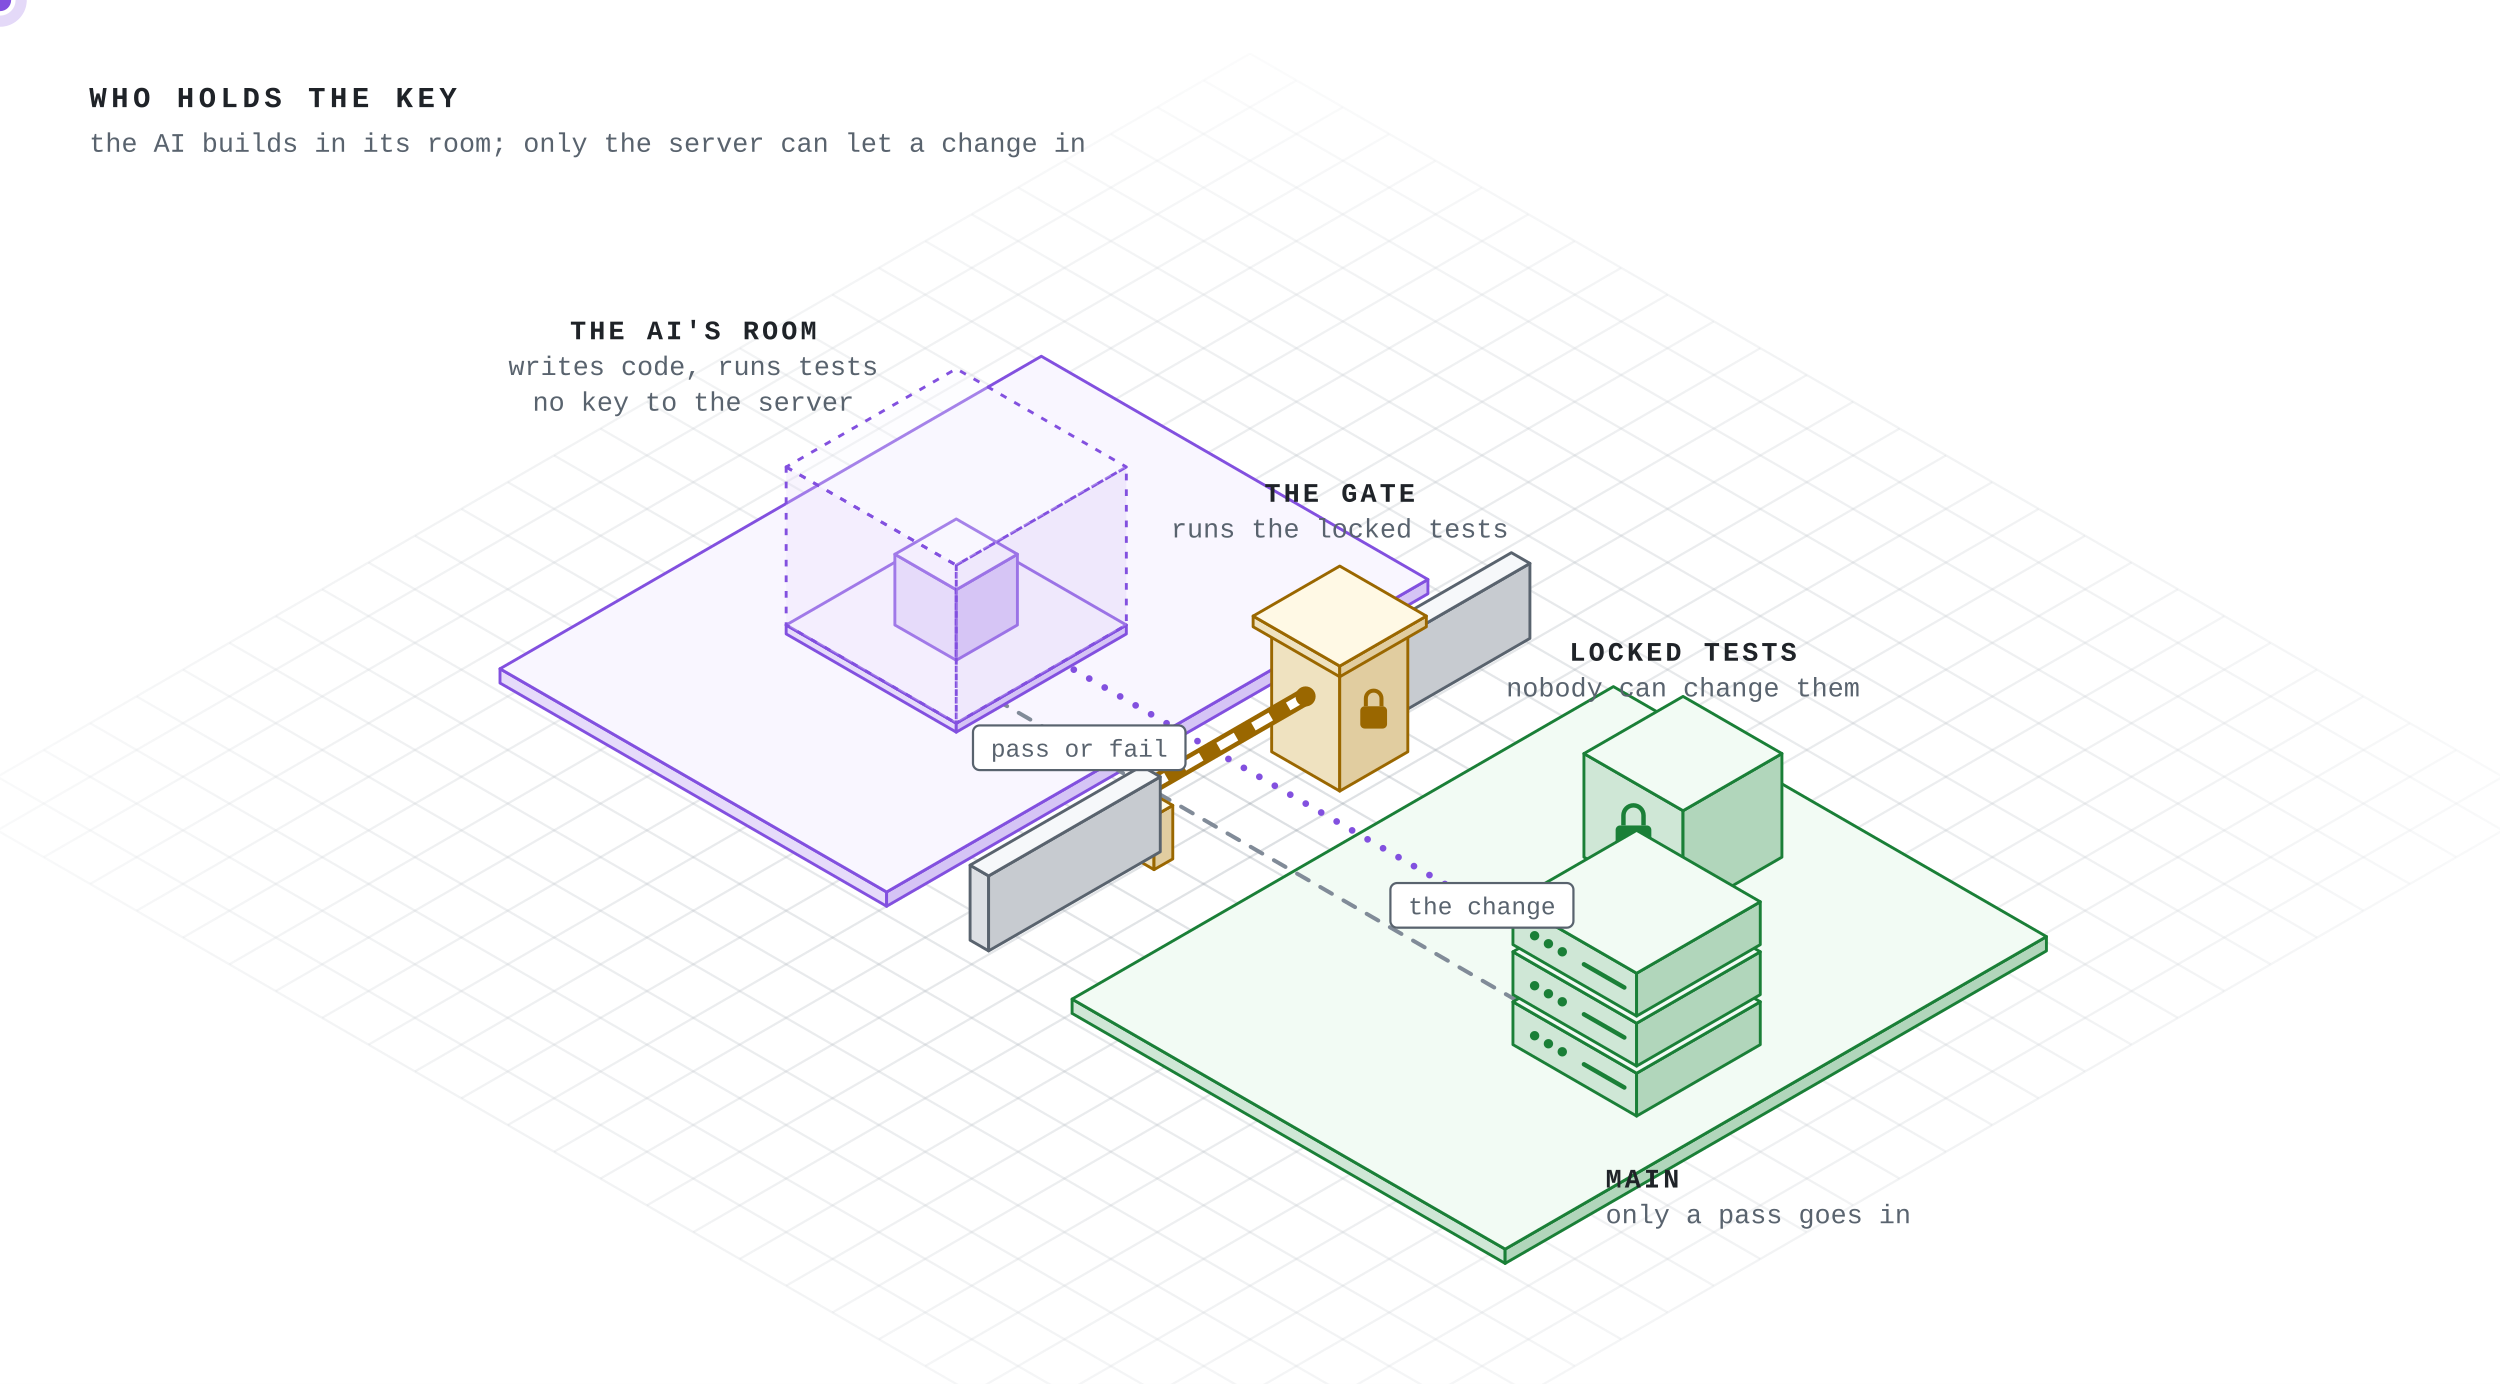
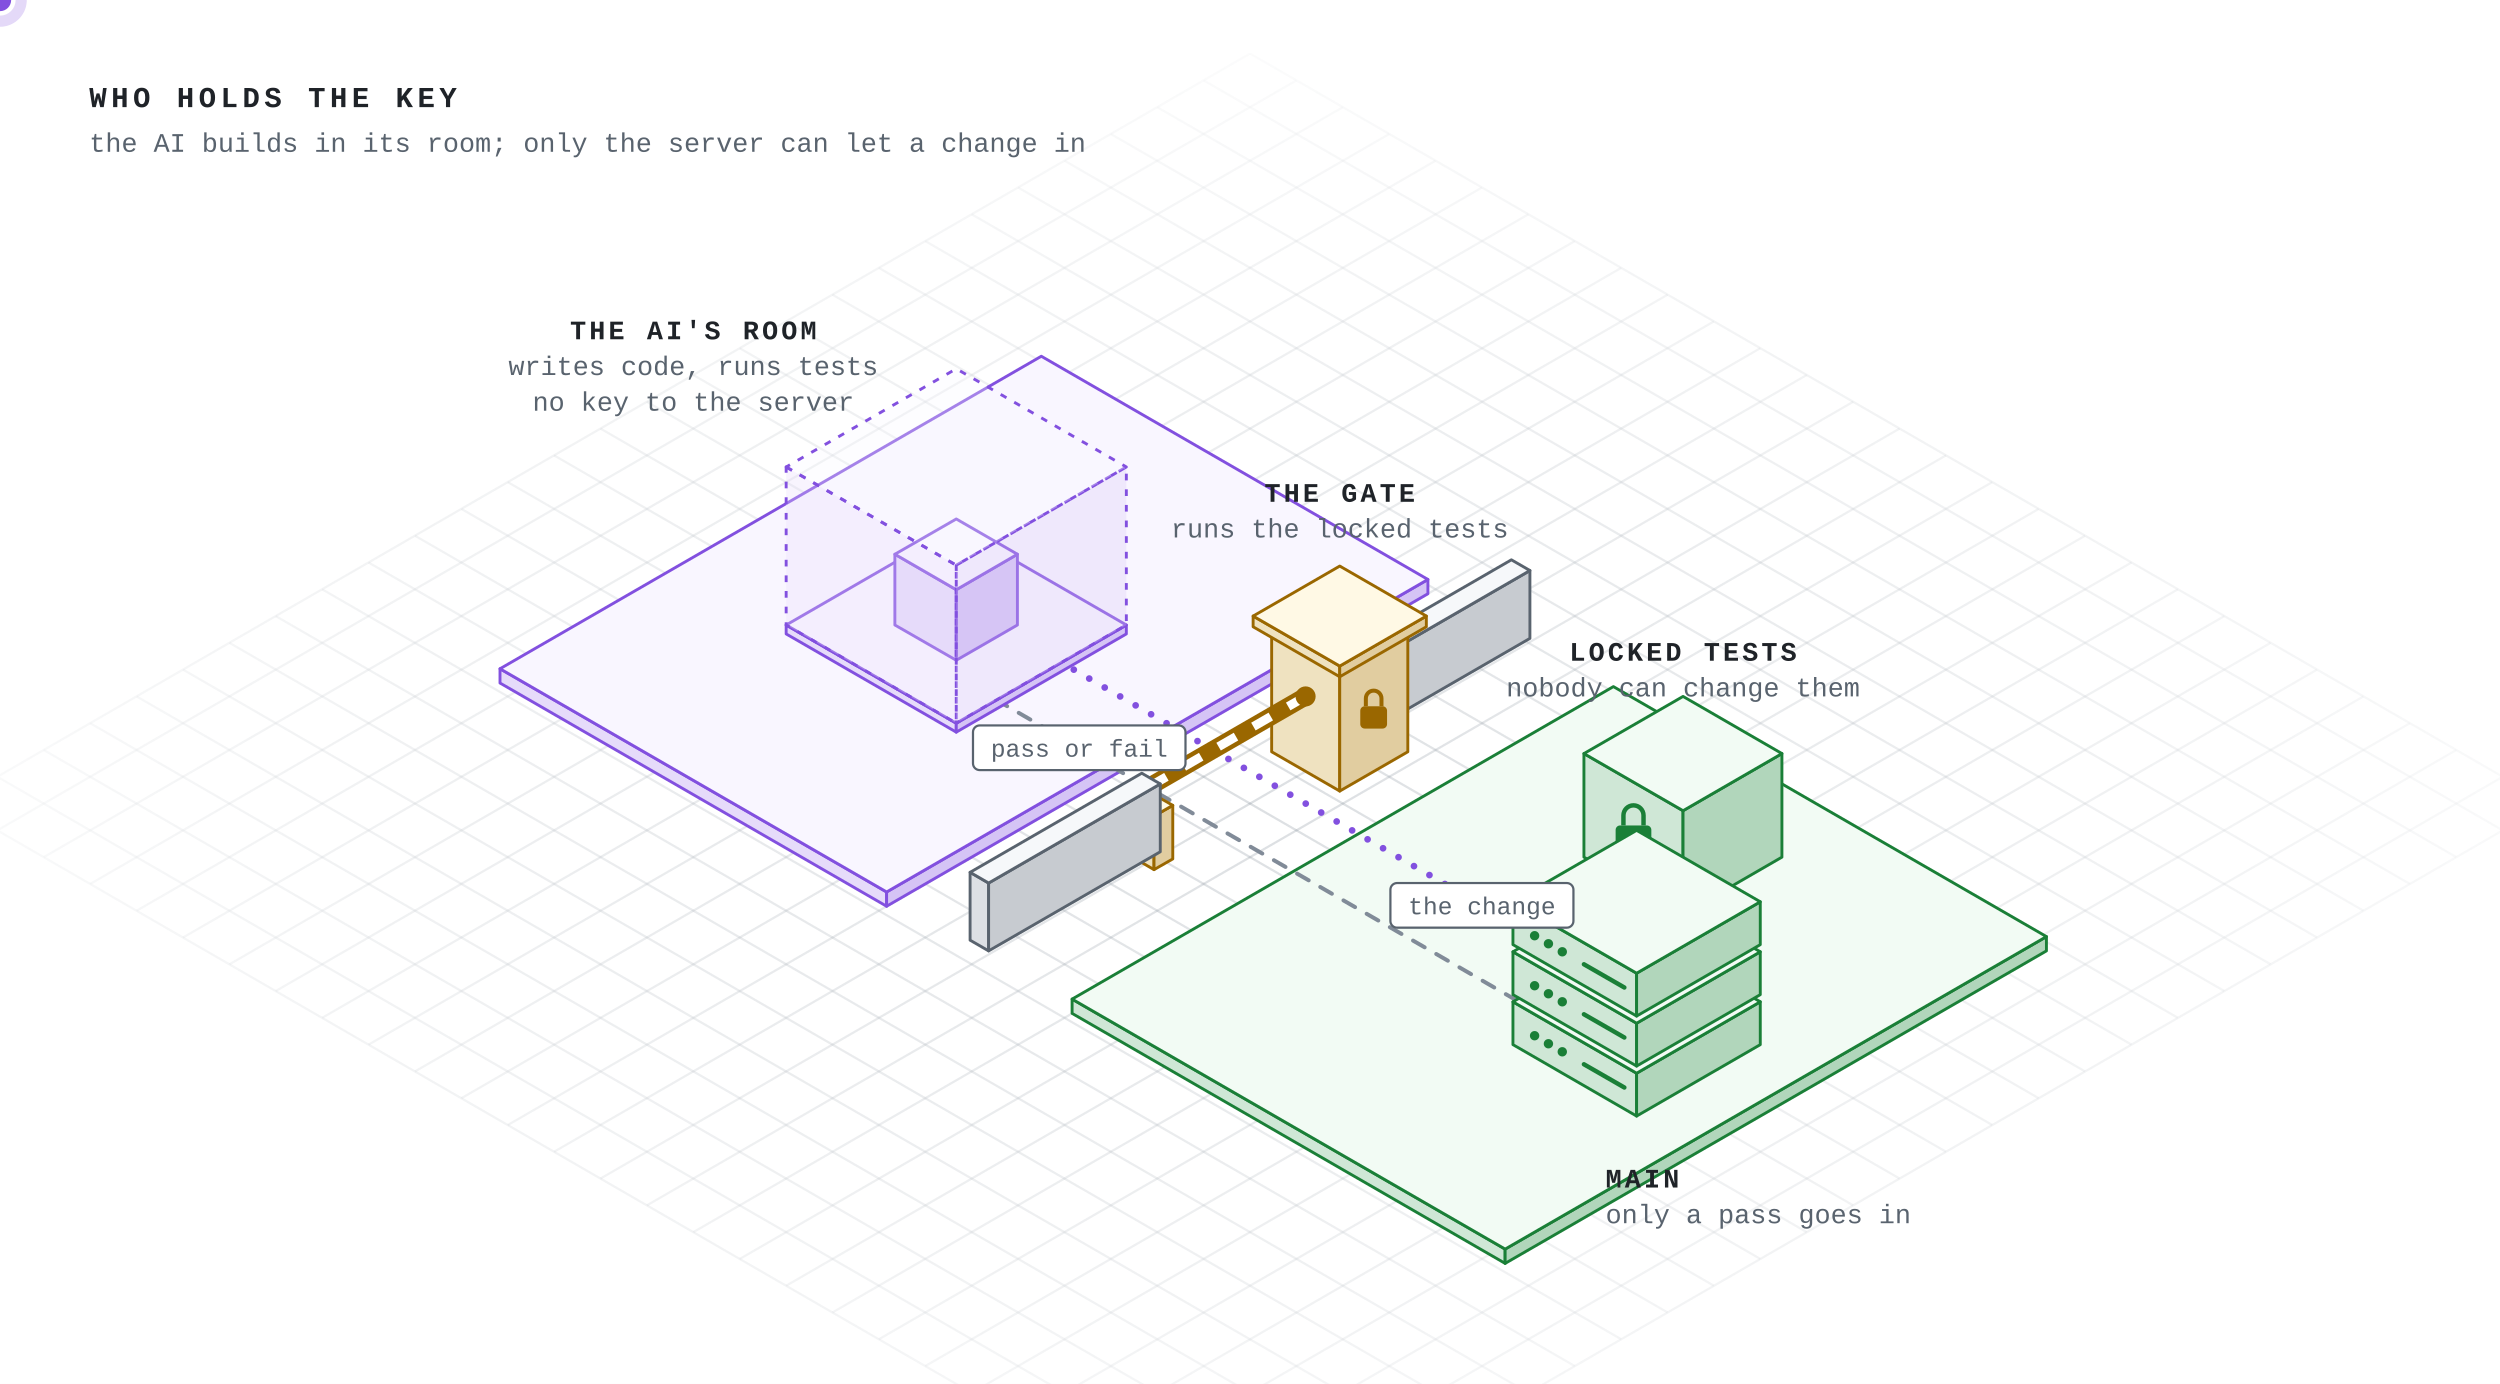
<svg xmlns="http://www.w3.org/2000/svg" viewBox="0 0 1120 620" width="1120" height="620" role="img" aria-labelledby="title desc" font-family="ui-monospace, SFMono-Regular, 'JetBrains Mono', 'Cascadia Mono', Menlo, Consolas, 'Liberation Mono', monospace">
  <defs>
    <radialGradient id="glow" cx="0.500" cy="0.581" r="0.6">
      <stop offset="0" stop-color="#fff" stop-opacity="1" />
      <stop offset="1" stop-color="#fff" stop-opacity="0" />
    </radialGradient>
    <mask id="fade">
      <rect width="1120" height="620" fill="url(#glow)" />
    </mask>
    <marker id="arrow-main" viewBox="0 0 10 10" refX="9" refY="5" markerWidth="10" markerHeight="10" markerUnits="userSpaceOnUse" orient="auto-start-reverse">
      <path d="M1,1 L9,5 L1,9 L3.2,5 z" fill="#8250df" />
    </marker>
    <marker id="arrow-side" viewBox="0 0 10 10" refX="9" refY="5" markerWidth="10" markerHeight="10" markerUnits="userSpaceOnUse" orient="auto-start-reverse">
      <path d="M1,1 L9,5 L1,9 L3.2,5 z" fill="#818b98" />
    </marker>
    <marker id="arrow-fail" viewBox="0 0 10 10" refX="9" refY="5" markerWidth="10" markerHeight="10" markerUnits="userSpaceOnUse" orient="auto-start-reverse">
      <path d="M1,1 L9,5 L1,9 L3.2,5 z" fill="#cf222e" />
    </marker>
    <marker id="arrow-pass" viewBox="0 0 10 10" refX="9" refY="5" markerWidth="10" markerHeight="10" markerUnits="userSpaceOnUse" orient="auto-start-reverse">
      <path d="M1,1 L9,5 L1,9 L3.2,5 z" fill="#1a7f37" />
    </marker>
  </defs>
-   <style>.main{stroke-width:3;stroke-dasharray:0 8;animation:flow .8s linear infinite}.side{stroke-width:1.8;stroke-dasharray:6 6;animation:side 1.6s linear infinite}@keyframes flow{to{stroke-dashoffset:-8}}@keyframes side{to{stroke-dashoffset:-12}}.arm{transform-box:view-box;animation:arm 5.95s ease-in-out infinite}@keyframes arm{0%,26.8%{transform:rotate(0)}30.8%,69.8%{transform:rotate(80deg)}75.8%,100%{transform:rotate(0)}}@media (prefers-reduced-motion:reduce){.main,.side,.arm{animation:none}.ticket{display:none}}</style>
+   <style>.main{stroke-width:3;stroke-dasharray:0 8;animation:flow .8s linear infinite}.side{stroke-width:1.8;stroke-dasharray:6 6;animation:side 1.6s linear infinite}@keyframes flow{to{stroke-dashoffset:-8}}@keyframes side{to{stroke-dashoffset:-12}}.arm{transform-box:view-box;animation:arm 6.15s ease-in-out infinite}@keyframes arm{0%,21.7%{transform:rotate(0)}25.7%,65.9%{transform:rotate(80deg)}71.9%,100%{transform:rotate(0)}}@media (prefers-reduced-motion:reduce){.main,.side,.arm{animation:none}.ticket{display:none}}</style>
  <rect width="1120" height="620" fill="#ffffff" />
  <g mask="url(#fade)">
    <line x1="560.0" y1="24.0" x2="-22.0" y2="360.0" stroke="#818b98" stroke-opacity="0.28" stroke-width="1" />
    <line x1="560.0" y1="24.0" x2="1142.0" y2="360.0" stroke="#818b98" stroke-opacity="0.28" stroke-width="1" />
    <line x1="580.8" y1="36.0" x2="-1.2" y2="372.0" stroke="#818b98" stroke-opacity="0.28" stroke-width="1" />
    <line x1="539.2" y1="36.0" x2="1121.2" y2="372.0" stroke="#818b98" stroke-opacity="0.28" stroke-width="1" />
    <line x1="601.6" y1="48.0" x2="19.6" y2="384.0" stroke="#818b98" stroke-opacity="0.28" stroke-width="1" />
    <line x1="518.4" y1="48.0" x2="1100.4" y2="384.0" stroke="#818b98" stroke-opacity="0.28" stroke-width="1" />
    <line x1="622.4" y1="60.0" x2="40.4" y2="396.0" stroke="#818b98" stroke-opacity="0.28" stroke-width="1" />
    <line x1="497.6" y1="60.0" x2="1079.6" y2="396.0" stroke="#818b98" stroke-opacity="0.28" stroke-width="1" />
    <line x1="643.1" y1="72.0" x2="61.2" y2="408.0" stroke="#818b98" stroke-opacity="0.28" stroke-width="1" />
    <line x1="476.9" y1="72.0" x2="1058.8" y2="408.0" stroke="#818b98" stroke-opacity="0.28" stroke-width="1" />
    <line x1="663.9" y1="84.0" x2="82.0" y2="420.0" stroke="#818b98" stroke-opacity="0.28" stroke-width="1" />
    <line x1="456.1" y1="84.0" x2="1038.0" y2="420.0" stroke="#818b98" stroke-opacity="0.28" stroke-width="1" />
    <line x1="684.7" y1="96.0" x2="102.8" y2="432.0" stroke="#818b98" stroke-opacity="0.28" stroke-width="1" />
    <line x1="435.3" y1="96.0" x2="1017.2" y2="432.0" stroke="#818b98" stroke-opacity="0.28" stroke-width="1" />
    <line x1="705.5" y1="108.0" x2="123.5" y2="444.0" stroke="#818b98" stroke-opacity="0.28" stroke-width="1" />
    <line x1="414.5" y1="108.0" x2="996.5" y2="444.0" stroke="#818b98" stroke-opacity="0.28" stroke-width="1" />
    <line x1="726.3" y1="120.0" x2="144.3" y2="456.0" stroke="#818b98" stroke-opacity="0.28" stroke-width="1" />
    <line x1="393.7" y1="120.0" x2="975.7" y2="456.0" stroke="#818b98" stroke-opacity="0.28" stroke-width="1" />
    <line x1="747.1" y1="132.0" x2="165.1" y2="468.0" stroke="#818b98" stroke-opacity="0.28" stroke-width="1" />
    <line x1="372.9" y1="132.0" x2="954.9" y2="468.0" stroke="#818b98" stroke-opacity="0.28" stroke-width="1" />
    <line x1="767.8" y1="144.0" x2="185.9" y2="480.0" stroke="#818b98" stroke-opacity="0.28" stroke-width="1" />
    <line x1="352.2" y1="144.0" x2="934.1" y2="480.0" stroke="#818b98" stroke-opacity="0.28" stroke-width="1" />
    <line x1="788.6" y1="156.0" x2="206.7" y2="492.0" stroke="#818b98" stroke-opacity="0.28" stroke-width="1" />
    <line x1="331.4" y1="156.0" x2="913.3" y2="492.0" stroke="#818b98" stroke-opacity="0.28" stroke-width="1" />
    <line x1="809.4" y1="168.0" x2="227.5" y2="504.0" stroke="#818b98" stroke-opacity="0.28" stroke-width="1" />
    <line x1="310.6" y1="168.0" x2="892.5" y2="504.0" stroke="#818b98" stroke-opacity="0.28" stroke-width="1" />
    <line x1="830.2" y1="180.0" x2="248.2" y2="516.0" stroke="#818b98" stroke-opacity="0.28" stroke-width="1" />
    <line x1="289.8" y1="180.0" x2="871.8" y2="516.0" stroke="#818b98" stroke-opacity="0.28" stroke-width="1" />
    <line x1="851.0" y1="192.0" x2="269.0" y2="528.0" stroke="#818b98" stroke-opacity="0.28" stroke-width="1" />
    <line x1="269.0" y1="192.0" x2="851.0" y2="528.0" stroke="#818b98" stroke-opacity="0.28" stroke-width="1" />
    <line x1="871.8" y1="204.0" x2="289.8" y2="540.0" stroke="#818b98" stroke-opacity="0.28" stroke-width="1" />
    <line x1="248.2" y1="204.0" x2="830.2" y2="540.0" stroke="#818b98" stroke-opacity="0.28" stroke-width="1" />
    <line x1="892.5" y1="216.0" x2="310.6" y2="552.0" stroke="#818b98" stroke-opacity="0.28" stroke-width="1" />
    <line x1="227.5" y1="216.0" x2="809.4" y2="552.0" stroke="#818b98" stroke-opacity="0.28" stroke-width="1" />
    <line x1="913.3" y1="228.0" x2="331.4" y2="564.0" stroke="#818b98" stroke-opacity="0.28" stroke-width="1" />
    <line x1="206.7" y1="228.0" x2="788.6" y2="564.0" stroke="#818b98" stroke-opacity="0.28" stroke-width="1" />
    <line x1="934.1" y1="240.0" x2="352.2" y2="576.0" stroke="#818b98" stroke-opacity="0.28" stroke-width="1" />
    <line x1="185.9" y1="240.0" x2="767.8" y2="576.0" stroke="#818b98" stroke-opacity="0.28" stroke-width="1" />
    <line x1="954.9" y1="252.0" x2="372.9" y2="588.0" stroke="#818b98" stroke-opacity="0.28" stroke-width="1" />
    <line x1="165.1" y1="252.0" x2="747.1" y2="588.0" stroke="#818b98" stroke-opacity="0.28" stroke-width="1" />
    <line x1="975.7" y1="264.0" x2="393.7" y2="600.0" stroke="#818b98" stroke-opacity="0.28" stroke-width="1" />
    <line x1="144.3" y1="264.0" x2="726.3" y2="600.0" stroke="#818b98" stroke-opacity="0.28" stroke-width="1" />
    <line x1="996.5" y1="276.0" x2="414.5" y2="612.0" stroke="#818b98" stroke-opacity="0.28" stroke-width="1" />
    <line x1="123.5" y1="276.0" x2="705.5" y2="612.0" stroke="#818b98" stroke-opacity="0.28" stroke-width="1" />
    <line x1="1017.2" y1="288.0" x2="435.3" y2="624.0" stroke="#818b98" stroke-opacity="0.28" stroke-width="1" />
    <line x1="102.8" y1="288.0" x2="684.7" y2="624.0" stroke="#818b98" stroke-opacity="0.28" stroke-width="1" />
    <line x1="1038.0" y1="300.0" x2="456.1" y2="636.0" stroke="#818b98" stroke-opacity="0.28" stroke-width="1" />
    <line x1="82.0" y1="300.0" x2="663.9" y2="636.0" stroke="#818b98" stroke-opacity="0.28" stroke-width="1" />
    <line x1="1058.8" y1="312.0" x2="476.9" y2="648.0" stroke="#818b98" stroke-opacity="0.28" stroke-width="1" />
    <line x1="61.2" y1="312.0" x2="643.1" y2="648.0" stroke="#818b98" stroke-opacity="0.28" stroke-width="1" />
    <line x1="1079.6" y1="324.0" x2="497.6" y2="660.0" stroke="#818b98" stroke-opacity="0.28" stroke-width="1" />
    <line x1="40.4" y1="324.0" x2="622.4" y2="660.0" stroke="#818b98" stroke-opacity="0.28" stroke-width="1" />
    <line x1="1100.4" y1="336.0" x2="518.4" y2="672.0" stroke="#818b98" stroke-opacity="0.28" stroke-width="1" />
    <line x1="19.6" y1="336.0" x2="601.6" y2="672.0" stroke="#818b98" stroke-opacity="0.28" stroke-width="1" />
    <line x1="1121.2" y1="348.0" x2="539.2" y2="684.0" stroke="#818b98" stroke-opacity="0.28" stroke-width="1" />
    <line x1="-1.2" y1="348.0" x2="580.8" y2="684.0" stroke="#818b98" stroke-opacity="0.28" stroke-width="1" />
    <line x1="1142.0" y1="360.0" x2="560.0" y2="696.0" stroke="#818b98" stroke-opacity="0.28" stroke-width="1" />
    <line x1="-22.0" y1="360.0" x2="560.0" y2="696.0" stroke="#818b98" stroke-opacity="0.28" stroke-width="1" />
  </g>
  <polygon points="224.0,299.6 397.2,399.6 397.2,406.0 224.0,306.0" fill="#e6dbfa" stroke="#8250df" stroke-width="1.3" stroke-linejoin="round" />
  <polygon points="397.2,399.6 639.7,259.6 639.7,266.0 397.2,406.0" fill="#d5c4f5" stroke="#8250df" stroke-width="1.3" stroke-linejoin="round" />
  <polygon points="224.0,299.6 397.2,399.6 639.7,259.6 466.5,159.6" fill="#f9f6ff" stroke="#8250df" stroke-width="1.3" stroke-linejoin="round" />
  <polygon points="480.3,447.6 674.3,559.6 674.3,566.0 480.3,454.0" fill="#cfe7d6" stroke="#1a7f37" stroke-width="1.3" stroke-linejoin="round" />
  <polygon points="674.3,559.6 916.8,419.6 916.8,426.0 674.3,566.0" fill="#b1d6bb" stroke="#1a7f37" stroke-width="1.3" stroke-linejoin="round" />
  <polygon points="480.3,447.6 674.3,559.6 916.8,419.6 722.8,307.6" fill="#f2fbf4" stroke="#1a7f37" stroke-width="1.3" stroke-linejoin="round" />
  <polyline class="main" points="467.2,292.0 719.3,437.6" fill="none" stroke="#8250df" stroke-linecap="round" stroke-linejoin="round" marker-end="url(#arrow-main)" />
  <polyline class="side" points="690.2,454.4 438.1,308.8" fill="none" stroke="#818b98" stroke-linecap="round" stroke-linejoin="round" marker-end="url(#arrow-side)" />
-   <polygon points="612.7,284.8 621.0,289.6 621.0,323.2 612.7,318.4" fill="#dde0e4" stroke="#59636e" stroke-width="1.3" stroke-linejoin="round" />
-   <polygon points="621.0,289.6 685.4,252.4 685.4,286.0 621.0,323.2" fill="#c7cbd0" stroke="#59636e" stroke-width="1.3" stroke-linejoin="round" />
-   <polygon points="612.7,284.8 621.0,289.6 685.4,252.4 677.1,247.6" fill="#f6f8fa" stroke="#59636e" stroke-width="1.3" stroke-linejoin="round" />
+   <polygon points="352.2,280.0 428.4,324.0 428.4,328.0 352.2,284.0" fill="#e6dbfa" stroke="#8250df" stroke-width="1.3" stroke-linejoin="round" />
+   <polygon points="428.4,324.0 504.6,280.0 504.6,284.0 428.4,328.0" fill="#d5c4f5" stroke="#8250df" stroke-width="1.3" stroke-linejoin="round" />
+   <polygon points="352.2,280.0 428.4,324.0 504.6,280.0 428.4,236.0" fill="#f9f6ff" stroke="#8250df" stroke-width="1.3" stroke-linejoin="round" />
+   <polygon points="400.9,248.3 428.4,264.2 428.4,295.8 400.9,280.0" fill="#e6dbfa" stroke="#8250df" stroke-width="1.3" stroke-linejoin="round" />
+   <polygon points="428.4,264.2 455.8,248.3 455.8,280.0 428.4,295.8" fill="#d5c4f5" stroke="#8250df" stroke-width="1.3" stroke-linejoin="round" />
+   <polygon points="400.9,248.3 428.4,264.2 455.8,248.3 428.4,232.5" fill="#f9f6ff" stroke="#8250df" stroke-width="1.3" stroke-linejoin="round" />
+   <polygon points="352.2,209.2 428.4,253.2 428.4,324.0 352.2,280.0" fill="#e6dbfa" stroke="#8250df" stroke-width="1.3" stroke-linejoin="round" fill-opacity="0.3" stroke-dasharray="3 4" />
+   <polygon points="428.4,253.2 504.6,209.2 504.6,280.0 428.4,324.0" fill="#d5c4f5" stroke="#8250df" stroke-width="1.3" stroke-linejoin="round" fill-opacity="0.3" stroke-dasharray="3 4" />
+   <polygon points="352.2,209.2 428.4,253.2 504.6,209.2 428.4,165.2" fill="#f9f6ff" stroke="#8250df" stroke-width="1.3" stroke-linejoin="round" fill-opacity="0.3" stroke-dasharray="3 4" />
+   <polygon points="612.7,288.0 621.0,292.8 621.0,323.2 612.7,318.4" fill="#dde0e4" stroke="#59636e" stroke-width="1.3" stroke-linejoin="round" />
+   <polygon points="621.0,292.8 685.4,255.6 685.4,286.0 621.0,323.2" fill="#c7cbd0" stroke="#59636e" stroke-width="1.3" stroke-linejoin="round" />
+   <polygon points="612.7,288.0 621.0,292.8 685.4,255.6 677.1,250.8" fill="#f6f8fa" stroke="#59636e" stroke-width="1.3" stroke-linejoin="round" />
+   <polygon points="569.7,280.8 600.2,298.4 600.2,354.4 569.7,336.8" fill="#efe2c0" stroke="#9a6700" stroke-width="1.3" stroke-linejoin="round" />
+   <polygon points="600.2,298.4 630.7,280.8 630.7,336.8 600.2,354.4" fill="#e1cda0" stroke="#9a6700" stroke-width="1.3" stroke-linejoin="round" />
+   <polygon points="569.7,280.8 600.2,298.4 630.7,280.8 600.2,263.2" fill="#fff9e5" stroke="#9a6700" stroke-width="1.3" stroke-linejoin="round" />
+   <polygon points="561.4,276.0 600.2,298.4 600.2,303.2 561.4,280.8" fill="#efe2c0" stroke="#9a6700" stroke-width="1.3" stroke-linejoin="round" />
+   <polygon points="600.2,298.4 639.0,276.0 639.0,280.8 600.2,303.2" fill="#e1cda0" stroke="#9a6700" stroke-width="1.3" stroke-linejoin="round" />
+   <polygon points="561.4,276.0 600.2,298.4 639.0,276.0 600.2,253.6" fill="#fff9e5" stroke="#9a6700" stroke-width="1.3" stroke-linejoin="round" />
+   <rect x="609.4" y="316.4" width="12" height="10" rx="2" fill="#9a6700" />
+   <path d="M611.9,316.4 v-3.5 a3.5,3.5 0 0 1 7,0 v3.5" fill="none" stroke="#9a6700" stroke-width="1.8" />
+   <polygon points="508.7,360.8 517.0,365.6 517.0,389.6 508.7,384.8" fill="#efe2c0" stroke="#9a6700" stroke-width="1.3" stroke-linejoin="round" />
+   <polygon points="517.0,365.6 525.4,360.8 525.4,384.8 517.0,389.6" fill="#e1cda0" stroke="#9a6700" stroke-width="1.3" stroke-linejoin="round" />
+   <polygon points="508.7,360.8 517.0,365.6 525.4,360.8 517.0,356.0" fill="#fff9e5" stroke="#9a6700" stroke-width="1.3" stroke-linejoin="round" />
+   <g class="arm" style="transform-origin:584.9px 312.0px">
+     <line x1="584.9" y1="312.0" x2="517.0" y2="351.2" stroke="#9a6700" stroke-width="8" stroke-linecap="round" />
+     <line x1="584.9" y1="312.0" x2="517.0" y2="351.2" stroke="#ffffff" stroke-width="4" stroke-dasharray="9 9" />
+   </g>
+   <circle cx="584.9" cy="312.0" r="4.5" fill="#9a6700" />
+   <polygon points="434.6,390.8 442.9,395.6 442.9,426.0 434.6,421.2" fill="#dde0e4" stroke="#59636e" stroke-width="1.3" stroke-linejoin="round" />
+   <polygon points="442.9,395.6 519.8,351.2 519.8,381.6 442.9,426.0" fill="#c7cbd0" stroke="#59636e" stroke-width="1.3" stroke-linejoin="round" />
+   <polygon points="434.6,390.8 442.9,395.6 519.8,351.2 511.5,346.4" fill="#f6f8fa" stroke="#59636e" stroke-width="1.3" stroke-linejoin="round" />
  <polygon points="709.6,337.6 754.0,363.2 754.0,409.6 709.6,384.0" fill="#cfe7d6" stroke="#1a7f37" stroke-width="1.3" stroke-linejoin="round" />
  <polygon points="754.0,363.2 798.3,337.6 798.3,384.0 754.0,409.6" fill="#b1d6bb" stroke="#1a7f37" stroke-width="1.3" stroke-linejoin="round" />
  <polygon points="709.6,337.6 754.0,363.2 798.3,337.6 754.0,312.0" fill="#f2fbf4" stroke="#1a7f37" stroke-width="1.3" stroke-linejoin="round" />
  <rect x="723.8" y="369.8" width="16" height="13" rx="2" fill="#1a7f37" />
  <path d="M727.3,369.8 v-4.5 a4.5,4.5 0 0 1 9,0 v4.5" fill="none" stroke="#1a7f37" stroke-width="2" />
  <polygon points="677.8,448.8 733.2,480.8 733.2,500.0 677.8,468.0" fill="#cfe7d6" stroke="#1a7f37" stroke-width="1.3" stroke-linejoin="round" />
  <polygon points="733.2,480.8 788.6,448.8 788.6,468.0 733.2,500.0" fill="#b1d6bb" stroke="#1a7f37" stroke-width="1.3" stroke-linejoin="round" />
  <polygon points="677.8,448.8 733.2,480.8 788.6,448.8 733.2,416.8" fill="#f2fbf4" stroke="#1a7f37" stroke-width="1.3" stroke-linejoin="round" />
  <circle cx="687.5" cy="464.0" r="2.1" fill="#1a7f37" />
  <circle cx="693.7" cy="467.6" r="2.1" fill="#1a7f37" />
  <circle cx="699.9" cy="471.2" r="2.1" fill="#1a7f37" />
  <line x1="709.6" y1="476.8" x2="727.7" y2="487.2" stroke="#1a7f37" stroke-width="2" stroke-linecap="round" />
  <polygon points="677.8,426.4 733.2,458.4 733.2,477.6 677.8,445.6" fill="#cfe7d6" stroke="#1a7f37" stroke-width="1.3" stroke-linejoin="round" />
  <polygon points="733.2,458.4 788.6,426.4 788.6,445.6 733.2,477.6" fill="#b1d6bb" stroke="#1a7f37" stroke-width="1.3" stroke-linejoin="round" />
  <polygon points="677.8,426.4 733.2,458.4 788.6,426.4 733.2,394.4" fill="#f2fbf4" stroke="#1a7f37" stroke-width="1.3" stroke-linejoin="round" />
  <circle cx="687.5" cy="441.6" r="2.1" fill="#1a7f37" />
  <circle cx="693.7" cy="445.2" r="2.1" fill="#1a7f37" />
  <circle cx="699.9" cy="448.8" r="2.1" fill="#1a7f37" />
  <line x1="709.6" y1="454.4" x2="727.7" y2="464.8" stroke="#1a7f37" stroke-width="2" stroke-linecap="round" />
  <polygon points="677.8,404.0 733.2,436.0 733.2,455.2 677.8,423.2" fill="#cfe7d6" stroke="#1a7f37" stroke-width="1.3" stroke-linejoin="round" />
  <polygon points="733.2,436.0 788.6,404.0 788.6,423.2 733.2,455.2" fill="#b1d6bb" stroke="#1a7f37" stroke-width="1.3" stroke-linejoin="round" />
  <polygon points="677.8,404.0 733.2,436.0 788.6,404.0 733.2,372.0" fill="#f2fbf4" stroke="#1a7f37" stroke-width="1.3" stroke-linejoin="round" />
  <circle cx="687.5" cy="419.2" r="2.1" fill="#1a7f37" />
  <circle cx="693.7" cy="422.8" r="2.1" fill="#1a7f37" />
  <circle cx="699.9" cy="426.4" r="2.1" fill="#1a7f37" />
  <line x1="709.6" y1="432.0" x2="727.7" y2="442.4" stroke="#1a7f37" stroke-width="2" stroke-linecap="round" />
-   <polygon points="352.2,280.0 428.4,324.0 428.4,328.0 352.2,284.0" fill="#e6dbfa" stroke="#8250df" stroke-width="1.3" stroke-linejoin="round" />
-   <polygon points="428.4,324.0 504.6,280.0 504.6,284.0 428.4,328.0" fill="#d5c4f5" stroke="#8250df" stroke-width="1.3" stroke-linejoin="round" />
-   <polygon points="352.2,280.0 428.4,324.0 504.6,280.0 428.4,236.0" fill="#f9f6ff" stroke="#8250df" stroke-width="1.3" stroke-linejoin="round" />
-   <polygon points="400.9,248.3 428.4,264.2 428.4,295.8 400.9,280.0" fill="#e6dbfa" stroke="#8250df" stroke-width="1.3" stroke-linejoin="round" />
-   <polygon points="428.4,264.2 455.8,248.3 455.8,280.0 428.4,295.8" fill="#d5c4f5" stroke="#8250df" stroke-width="1.3" stroke-linejoin="round" />
-   <polygon points="400.9,248.3 428.4,264.2 455.8,248.3 428.4,232.5" fill="#f9f6ff" stroke="#8250df" stroke-width="1.3" stroke-linejoin="round" />
-   <polygon points="352.2,209.2 428.4,253.2 428.4,324.0 352.2,280.0" fill="#e6dbfa" stroke="#8250df" stroke-width="1.3" stroke-linejoin="round" fill-opacity="0.3" stroke-dasharray="3 4" />
-   <polygon points="428.4,253.2 504.6,209.2 504.6,280.0 428.4,324.0" fill="#d5c4f5" stroke="#8250df" stroke-width="1.3" stroke-linejoin="round" fill-opacity="0.3" stroke-dasharray="3 4" />
-   <polygon points="352.2,209.2 428.4,253.2 504.6,209.2 428.4,165.2" fill="#f9f6ff" stroke="#8250df" stroke-width="1.3" stroke-linejoin="round" fill-opacity="0.3" stroke-dasharray="3 4" />
-   <polygon points="569.7,280.8 600.2,298.4 600.2,354.4 569.7,336.8" fill="#efe2c0" stroke="#9a6700" stroke-width="1.3" stroke-linejoin="round" />
-   <polygon points="600.2,298.4 630.7,280.8 630.7,336.8 600.2,354.4" fill="#e1cda0" stroke="#9a6700" stroke-width="1.3" stroke-linejoin="round" />
-   <polygon points="569.7,280.8 600.2,298.4 630.7,280.8 600.2,263.2" fill="#fff9e5" stroke="#9a6700" stroke-width="1.3" stroke-linejoin="round" />
-   <polygon points="561.4,276.0 600.2,298.4 600.2,303.2 561.4,280.8" fill="#efe2c0" stroke="#9a6700" stroke-width="1.3" stroke-linejoin="round" />
-   <polygon points="600.2,298.4 639.0,276.0 639.0,280.8 600.2,303.2" fill="#e1cda0" stroke="#9a6700" stroke-width="1.3" stroke-linejoin="round" />
-   <polygon points="561.4,276.0 600.2,298.4 639.0,276.0 600.2,253.6" fill="#fff9e5" stroke="#9a6700" stroke-width="1.3" stroke-linejoin="round" />
-   <rect x="609.4" y="316.4" width="12" height="10" rx="2" fill="#9a6700" />
-   <path d="M611.9,316.4 v-3.5 a3.5,3.5 0 0 1 7,0 v3.5" fill="none" stroke="#9a6700" stroke-width="1.8" />
-   <polygon points="508.7,360.8 517.0,365.6 517.0,389.6 508.7,384.8" fill="#efe2c0" stroke="#9a6700" stroke-width="1.3" stroke-linejoin="round" />
-   <polygon points="517.0,365.6 525.4,360.8 525.4,384.8 517.0,389.6" fill="#e1cda0" stroke="#9a6700" stroke-width="1.3" stroke-linejoin="round" />
-   <polygon points="508.7,360.8 517.0,365.6 525.4,360.8 517.0,356.0" fill="#fff9e5" stroke="#9a6700" stroke-width="1.3" stroke-linejoin="round" />
-   <g class="arm" style="transform-origin:584.9px 312.0px">
-     <line x1="584.9" y1="312.0" x2="517.0" y2="351.2" stroke="#9a6700" stroke-width="8" stroke-linecap="round" />
-     <line x1="584.9" y1="312.0" x2="517.0" y2="351.2" stroke="#ffffff" stroke-width="4" stroke-dasharray="9 9" />
-   </g>
-   <circle cx="584.9" cy="312.0" r="4.5" fill="#9a6700" />
-   <polygon points="434.6,387.6 442.9,392.4 442.9,426.0 434.6,421.2" fill="#dde0e4" stroke="#59636e" stroke-width="1.3" stroke-linejoin="round" />
-   <polygon points="442.9,392.4 519.8,348.0 519.8,381.6 442.9,426.0" fill="#c7cbd0" stroke="#59636e" stroke-width="1.3" stroke-linejoin="round" />
-   <polygon points="434.6,387.6 442.9,392.4 519.8,348.0 511.5,343.2" fill="#f6f8fa" stroke="#59636e" stroke-width="1.3" stroke-linejoin="round" />
  <text x="40" y="48" font-size="13" font-weight="700" letter-spacing="2" fill="#1f2328">WHO HOLDS THE KEY</text>
  <text x="40" y="68" font-size="12" fill="#59636e">the AI builds in its room; only the server can let a change in</text>
  <rect x="622.9" y="395.6" width="82.0" height="20" rx="3" fill="#ffffff" stroke="#59636e" />
  <text x="663.9" y="409.6" text-anchor="middle" font-size="11" fill="#59636e">the change</text>
  <rect x="435.9" y="325.0" width="95.2" height="20" rx="3" fill="#ffffff" stroke="#59636e" />
  <text x="483.5" y="339.0" text-anchor="middle" font-size="11" fill="#59636e">pass or fail</text>
  <text x="310.6" y="152.0" text-anchor="middle" font-size="12" font-weight="700" letter-spacing="1.4" fill="#1f2328">THE AI'S ROOM</text>
  <text x="310.6" y="168.0" text-anchor="middle" font-size="12" fill="#59636e">writes code, runs tests</text>
  <text x="310.6" y="184.0" text-anchor="middle" font-size="12" fill="#59636e">no key to the server</text>
  <text x="754.0" y="296.0" text-anchor="middle" font-size="12" font-weight="700" letter-spacing="1.4" fill="#1f2328">LOCKED TESTS</text>
  <text x="754.0" y="312.0" text-anchor="middle" font-size="12" fill="#59636e">nobody can change them</text>
  <text x="719.3" y="532.0" text-anchor="start" font-size="12" font-weight="700" letter-spacing="1.4" fill="#1f2328">MAIN</text>
  <text x="719.3" y="548.0" text-anchor="start" font-size="12" fill="#59636e">only a pass goes in</text>
  <text x="600.2" y="224.8" text-anchor="middle" font-size="12" font-weight="700" letter-spacing="1.4" fill="#1f2328">THE GATE</text>
  <text x="600.2" y="240.8" text-anchor="middle" font-size="12" fill="#59636e">runs the locked tests</text>
  <g class="ticket">
    <circle r="12" fill="#8250df" opacity="0.22">
-       <animate attributeName="fill" values="#8250df;#1a7f37" keyTimes="0;0.409" calcMode="discrete" dur="5.95s" repeatCount="indefinite" />
+       <animate attributeName="fill" values="#8250df;#1a7f37" keyTimes="0;0.379" calcMode="discrete" dur="6.15s" repeatCount="indefinite" />
    </circle>
    <circle r="6" fill="#8250df" stroke="#ffffff" stroke-width="2">
-       <animate attributeName="fill" values="#8250df;#1a7f37" keyTimes="0;0.409" calcMode="discrete" dur="5.95s" repeatCount="indefinite" />
+       <animate attributeName="fill" values="#8250df;#1a7f37" keyTimes="0;0.379" calcMode="discrete" dur="6.15s" repeatCount="indefinite" />
    </circle>
-     <animateMotion path="M467.2,292.0 L555.8,343.2 L555.8,343.2 L719.3,437.6" keyPoints="0;0;0.352;0.352;0.352;1;1;1" keyTimes="0;0.101;0.258;0.409;0.409;0.698;0.798;1" calcMode="linear" dur="5.95s" repeatCount="indefinite" />
+     <animateMotion path="M467.2,292.0 L555.8,343.2 L555.8,343.2 L719.3,437.6" keyPoints="0;0;0.352;0.352;0.352;1;1;1" keyTimes="0;0.081;0.233;0.379;0.379;0.659;0.756;1" calcMode="linear" dur="6.15s" repeatCount="indefinite" />
  </g>
</svg>
